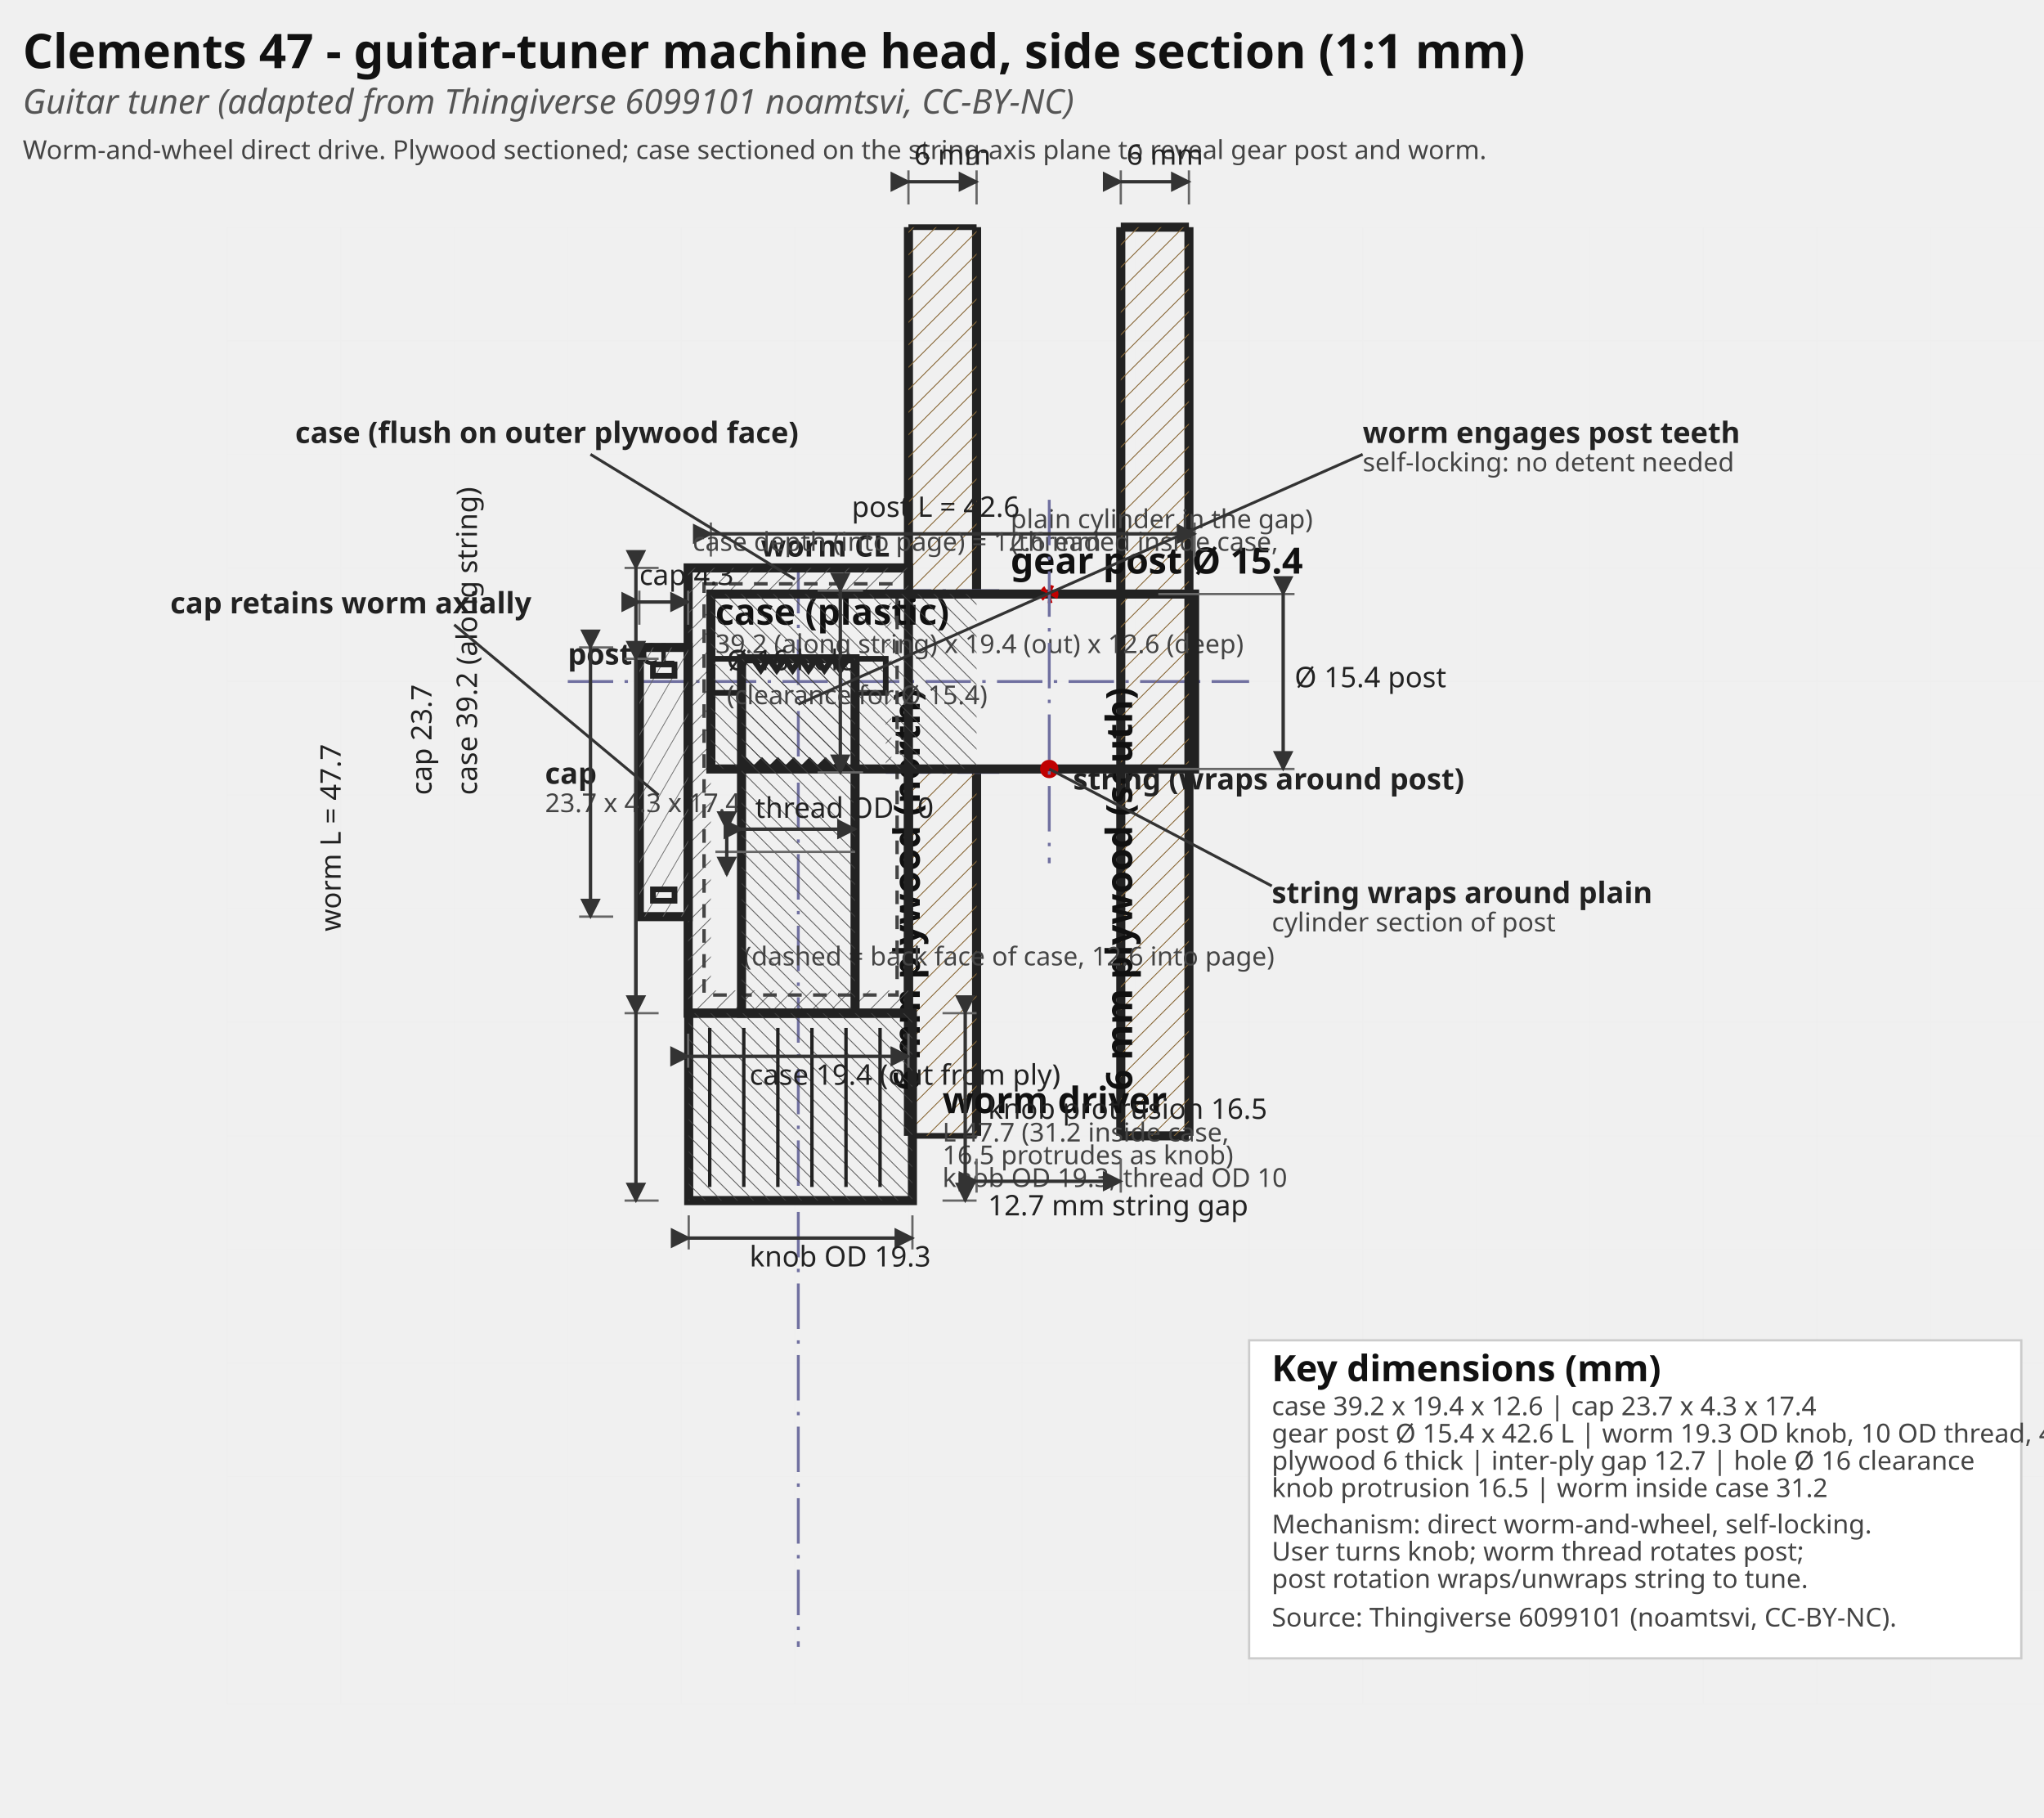
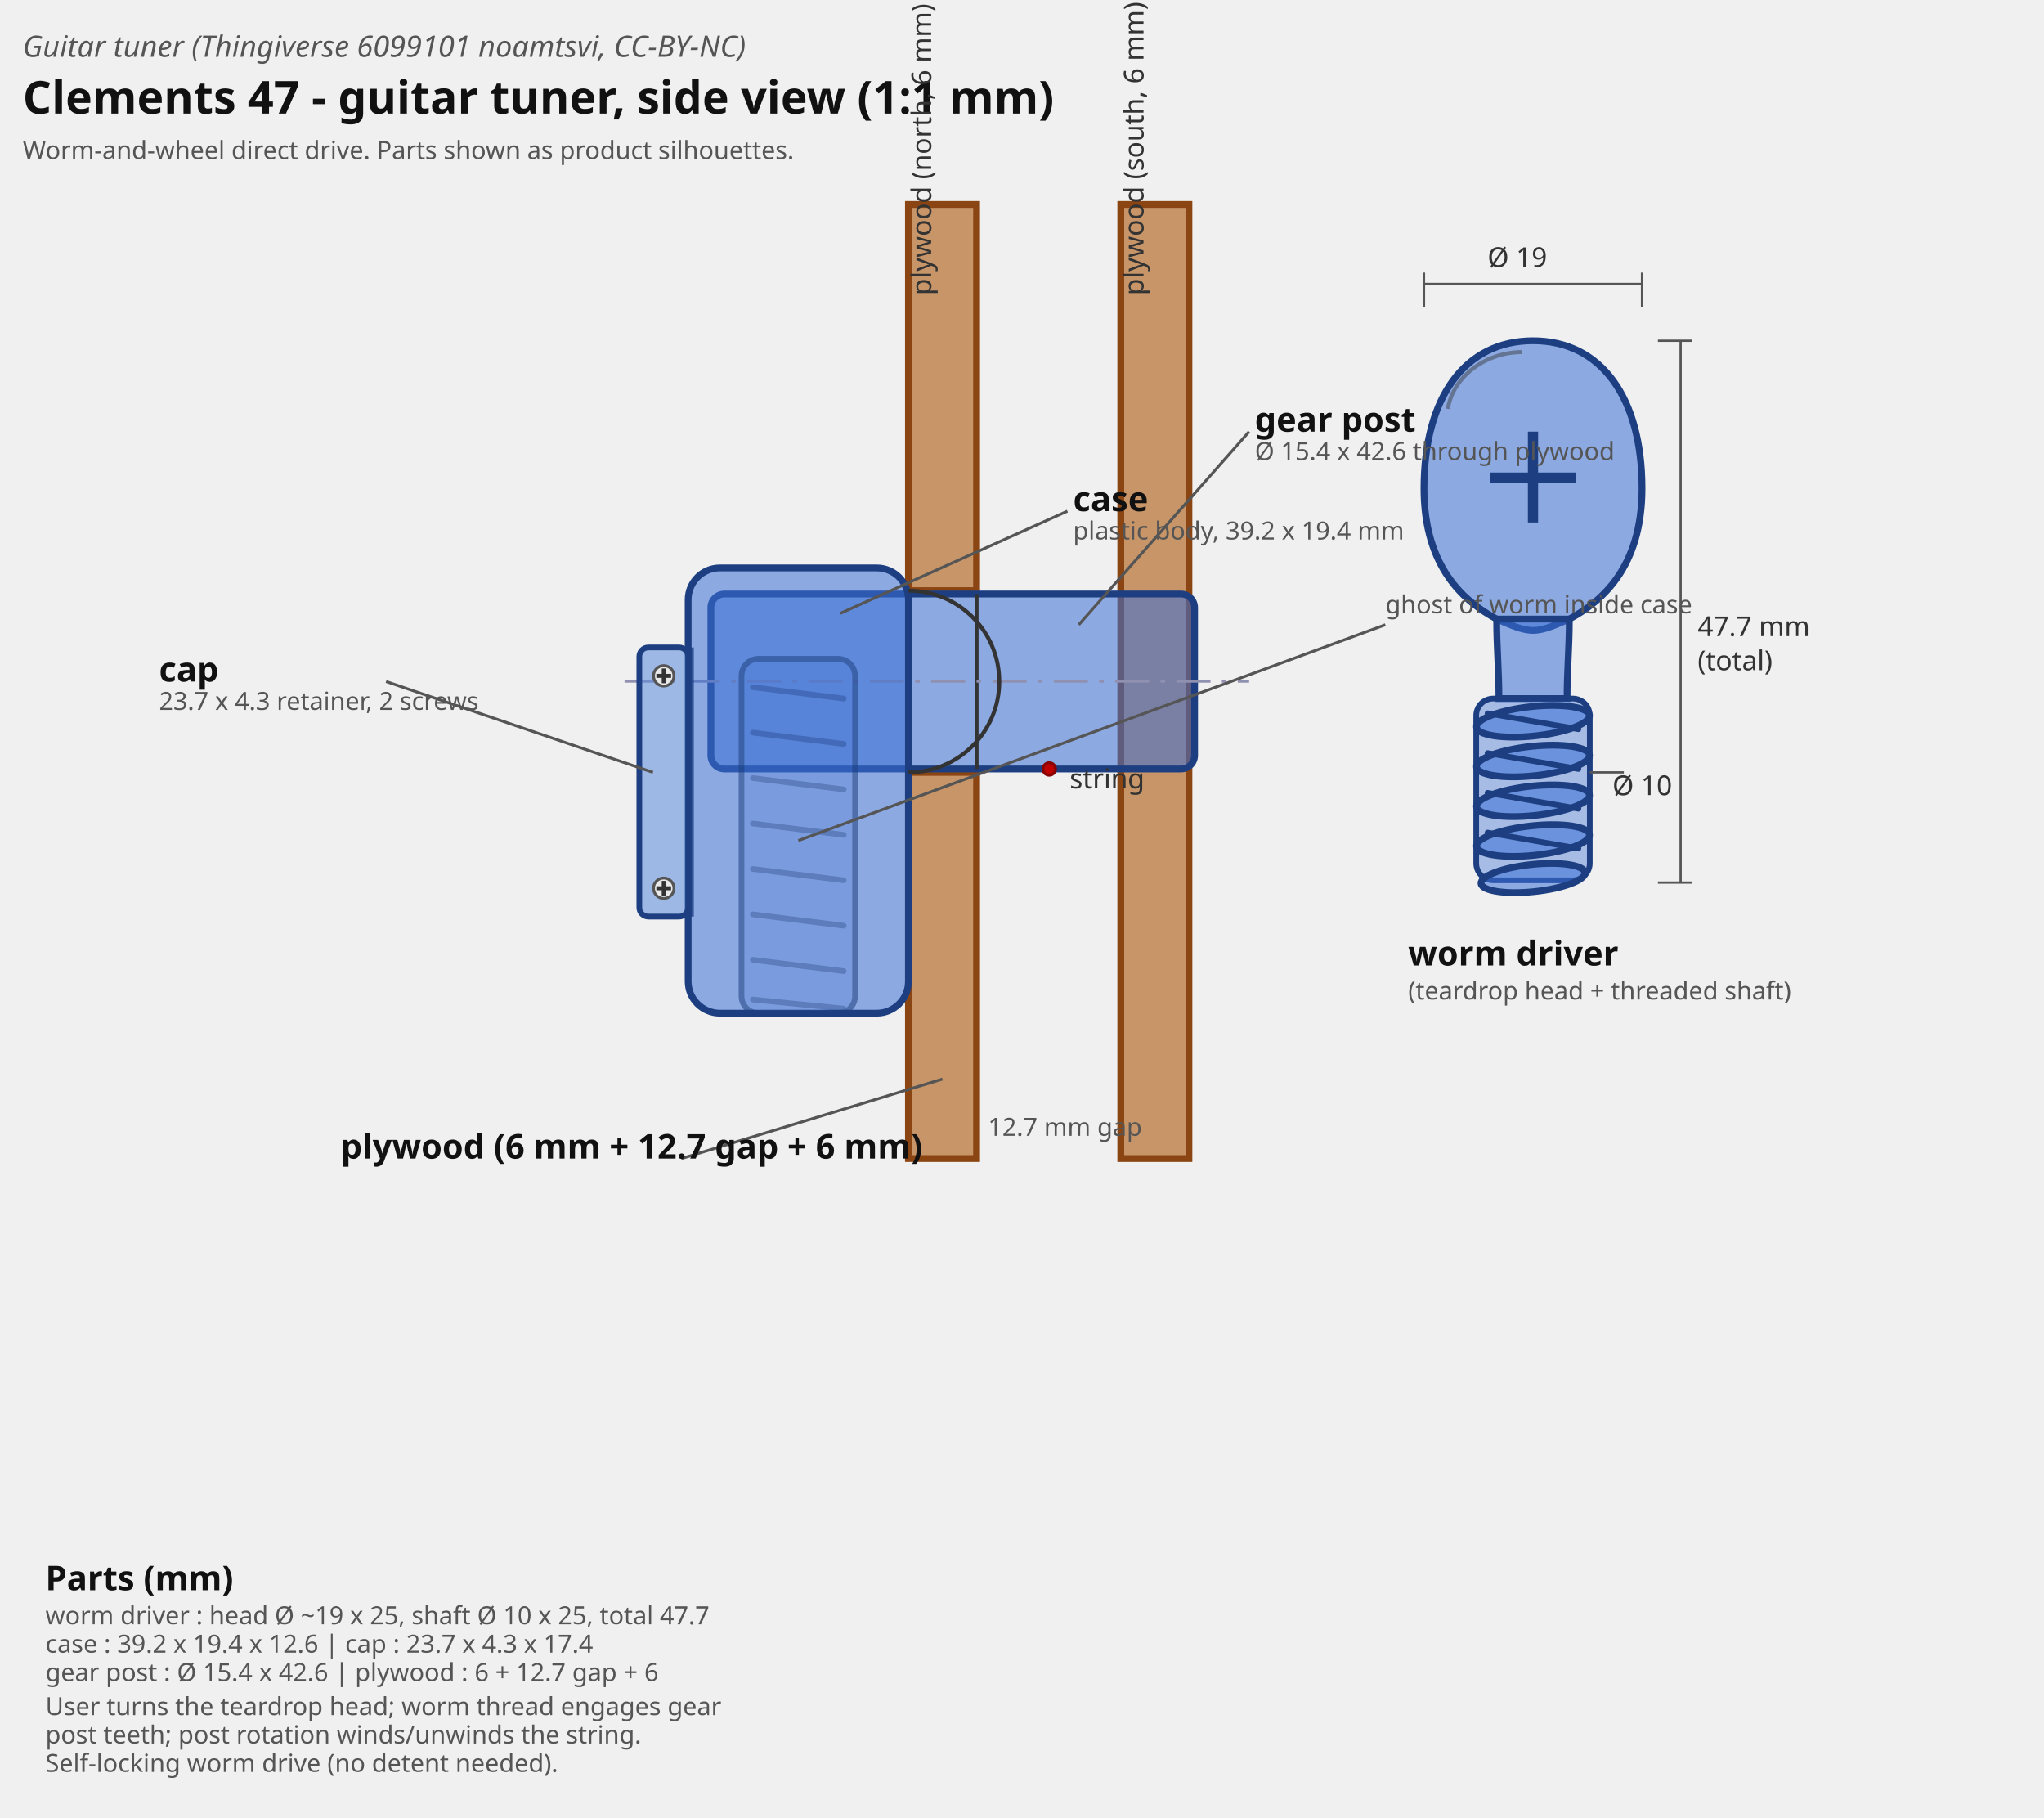
<svg xmlns="http://www.w3.org/2000/svg" width="180mm" height="160mm" viewBox="-80 -60 180 160">
  <defs>
-     <marker id="arr" viewBox="0 0 8 8" refX="7" refY="4" markerWidth="6" markerHeight="6" orient="auto">
-       <path d="M0,0 L8,4 L0,8 z" fill="#333" />
-     </marker>
-     <pattern id="hatchPly" patternUnits="userSpaceOnUse" width="1.4" height="1.4" patternTransform="rotate(45)">
-       <line x1="0" y1="0" x2="0" y2="1.4" stroke="#8a6a3a" stroke-width="0.15" />
-     </pattern>
-     <pattern id="hatchCase" patternUnits="userSpaceOnUse" width="1.2" height="1.2" patternTransform="rotate(45)">
-       <line x1="0" y1="0" x2="0" y2="1.2" stroke="#555" stroke-width="0.12" />
-     </pattern>
-     <pattern id="hatchMetal" patternUnits="userSpaceOnUse" width="1.0" height="1.0" patternTransform="rotate(-45)">
-       <line x1="0" y1="0" x2="0" y2="1.0" stroke="#444" stroke-width="0.12" />
-     </pattern>
-     <pattern id="hatchCap" patternUnits="userSpaceOnUse" width="1.4" height="1.4" patternTransform="rotate(30)">
-       <line x1="0" y1="0" x2="0" y2="1.4" stroke="#666" stroke-width="0.12" />
-     </pattern>
    <style>
-       .grid     { stroke:#eee;   stroke-width:0.08; fill:none; }
-       .axis     { stroke:#bbb;   stroke-width:0.2;  fill:none;
-                   stroke-dasharray:3,1.5,0.5,1.5; }
-       .outline  { stroke:#222;   stroke-width:0.8;  fill:none; }
-       .outline2 { stroke:#222;   stroke-width:0.5;  fill:none; }
-       .hidden   { stroke:#444;   stroke-width:0.3;  fill:none;
-                   stroke-dasharray:1.2,1.0; }
-       .cl       { stroke:#7070a0; stroke-width:0.25; fill:none;
-                   stroke-dasharray:4,1,0.3,1; }
-       .dim      { stroke:#333;   stroke-width:0.3;  fill:none;
-                   marker-start:url(#arr); marker-end:url(#arr); }
-       .dimext   { stroke:#666;   stroke-width:0.2;  fill:none; }
-       .strng    { stroke:#c00000; stroke-width:0.6; fill:none; }
+       .outl     { stroke:#333; stroke-width:0.6;  fill:none; }
+       .outlthin { stroke:#333; stroke-width:0.35; fill:none; }
+       .ply      { fill:#c79568; stroke:#8b4513; stroke-width:0.6; }
+       .tuner    { fill:#3a6fd4; fill-opacity:0.55; stroke:#1d3f82; stroke-width:0.6; }
+       .tuner2   { fill:#3a6fd4; fill-opacity:0.40; stroke:#1d3f82; stroke-width:0.5; }
+       .cap      { fill:#5a8bdc; fill-opacity:0.55; stroke:#1d3f82; stroke-width:0.5; }
+       .thread   { stroke:#1d3f82; stroke-width:0.5; fill:none; stroke-linecap:round; }
+       .cross    { fill:#1d3f82; stroke:none; }
+       .screw    { fill:#eaeaea; stroke:#555; stroke-width:0.25; }
+       .strng    { fill:#c00000; stroke:#8a0000; stroke-width:0.25; }
+       .cl       { stroke:#9090b0; stroke-width:0.2; fill:none;
+                   stroke-dasharray:3,1,0.4,1; }

-       .lbl      { font-family:sans-serif; font-size:3.2px;
-                   fill:#111; font-weight:600; }
-       .lblsm    { font-family:sans-serif; font-size:2.6px;
-                   fill:#222; font-weight:600; }
-       .dimtxt   { font-family:sans-serif; font-size:2.5px;
-                   fill:#222; }
-       .note     { font-family:sans-serif; font-size:2.3px;
-                   fill:#444; }
-       .title    { font-family:sans-serif; font-size:4.2px;
-                   fill:#111; font-weight:700; }
-       .attr     { font-family:sans-serif; font-size:3.0px;
-                   fill:#555; font-style:italic; }
+       .lbl      { font-family:sans-serif; font-size:3.0px; fill:#111;
+                   font-weight:600; }
+       .lblsm    { font-family:sans-serif; font-size:2.4px; fill:#333; }
+       .note     { font-family:sans-serif; font-size:2.2px; fill:#555; }
+       .attr     { font-family:sans-serif; font-size:2.6px; fill:#555;
+                   font-style:italic; }
+       .title    { font-family:sans-serif; font-size:4.0px; fill:#111;
+                   font-weight:700; }
+       .callout  { stroke:#555; stroke-width:0.25; fill:none; }
    </style>
  </defs>
-   <text class="title" x="-78" y="-54">
-     Clements 47 - guitar-tuner machine head, side section (1:1 mm)
-   </text>
-   <text class="attr" x="-78" y="-50">
-     Guitar tuner (adapted from Thingiverse 6099101 noamtsvi, CC-BY-NC)
-   </text>
-   <text class="note" x="-78" y="-46">
-     Worm-and-wheel direct drive.  Plywood sectioned; case sectioned on the string-axis plane to reveal gear post and worm.
-   </text>
-   <g class="grid">
-     <path d="M-60,-40 H100 M-60,-30 H100 M-60,-20 H100 M-60,-10 H100              M-60,0   H100 M-60,10  H100 M-60,20  H100 M-60,30  H100              M-60,40  H100 M-60,50  H100 M-60,60  H100 M-60,70  H100              M-60,80  H100 M-60,90  H100" />
-     <path d="M-60,-40 V90 M-50,-40 V90 M-40,-40 V90 M-30,-40 V90              M-20,-40 V90 M-10,-40 V90 M0,-40 V90   M10,-40 V90              M20,-40 V90 M30,-40 V90 M40,-40 V90  M50,-40 V90              M60,-40 V90 M70,-40 V90 M80,-40 V90 M90,-40 V90              M100,-40 V90" />
+   <text class="attr" x="-78" y="-55">Guitar tuner (Thingiverse 6099101 noamtsvi, CC-BY-NC)</text>
+   <text class="title" x="-78" y="-50">Clements 47 - guitar tuner, side view (1:1 mm)</text>
+   <text class="note" x="-78" y="-46">Worm-and-wheel direct drive. Parts shown as product silhouettes.</text>
+   <path class="ply" d="M 0,-42 L 6,-42 L 6,-8 L 0,-8 Z" />
+   <path class="ply" d="M 0, 8 L 6, 8 L 6, 42 L 0, 42 Z" />
+   <text class="lblsm" x="2" y="-34" transform="rotate(-90 2 -34)">plywood (north, 6 mm)</text>
+   <path class="ply" d="M 18.7,-42 L 24.7,-42 L 24.7,42 L 18.7,42 Z" />
+   <text class="lblsm" x="20.7" y="-34" transform="rotate(-90 20.7 -34)">plywood (south, 6 mm)</text>
+   <text class="note" x="7" y="40">12.7 mm gap</text>
+   <rect class="tuner" x="-17.4" y="-7.7" width="42.6" height="15.4" rx="1.2" ry="1.2" />
+   <line class="outlthin" x1="0" y1="-7.7" x2="0" y2="7.7" />
+   <line class="outlthin" x1="6" y1="-7.7" x2="6" y2="7.7" />
+   <line class="cl" x1="-25" y1="0" x2="30" y2="0" />
+   <circle class="strng" cx="12.4" cy="7.7" r="0.55" />
+   <text class="lblsm" x="14.2" y="9.4">string</text>
+   <rect class="tuner" x="-19.4" y="-10" width="19.4" height="39.2" rx="2.8" ry="2.8" />
+   <rect x="-19.4" y="-3" width="0.5" height="23.7" fill="#1d3f82" fill-opacity="0.8" stroke="none" />
+   <path class="outlthin" d="M 0,-8 A 2 2 0 0 1 0,8" />
+   <rect class="cap" x="-23.7" y="-3" width="4.3" height="23.7" rx="0.8" ry="0.8" />
+   <circle class="screw" cx="-21.55" cy="-0.5" r="0.9" />
+   <circle class="screw" cx="-21.55" cy="18.2" r="0.9" />
+   <path class="outlthin" d="M -22.2,-0.5 L -20.9,-0.5 M -21.55,-1.15 L -21.55,0.15" />
+   <path class="outlthin" d="M -22.2,18.2 L -20.9,18.2 M -21.55,17.55 L -21.55,18.85" />
+   <g transform="translate(55, -30)">
+     <path class="tuner" d="M 0,0              C -6,0 -9.6,5 -9.6,13              C -9.6,20 -6,23 -3.2,24.5              C -2,25 -1,25.5 0,25.5              C  1,25.5  2,25  3.2,24.5              C  6,23  9.6,20  9.6,13              C  9.6,5  6,0 0,0 Z" />
+     <rect class="cross" x="-3.8" y="11.6" width="7.6" height="0.9" />
+     <rect class="cross" x="-0.45" y="8" width="0.9" height="8" />
+     <path class="outlthin" stroke-opacity="0.45" d="M -7.5,6 C -7,3 -4,1 -1,1" />
+     <path class="tuner" d="M -3.2,24.5              C -3.2,27 -3,29 -3,31.5              L 3,31.5              C 3,29 3.2,27 3.2,24.5 Z" />
+     <rect class="tuner2" x="-5" y="31.5" width="10" height="16" rx="1.5" ry="1.5" />
+     <g>
+       <ellipse cx="0" cy="33.5" rx="5.0" ry="1.3" class="tuner" transform="rotate(-6 0 33.5)" />
+       <ellipse cx="0" cy="37.0" rx="5.0" ry="1.3" class="tuner" transform="rotate(-6 0 37.0)" />
+       <ellipse cx="0" cy="40.5" rx="5.0" ry="1.3" class="tuner" transform="rotate(-6 0 40.5)" />
+       <ellipse cx="0" cy="44.0" rx="5.0" ry="1.3" class="tuner" transform="rotate(-6 0 44.0)" />
+       <ellipse cx="0" cy="47.3" rx="4.6" ry="1.2" class="tuner" transform="rotate(-6 0 47.3)" />
+     </g>
+     <g class="thread">
+       <line x1="-4" y1="32.8" x2="4" y2="34.2" />
+       <line x1="-4" y1="36.3" x2="4" y2="37.7" />
+       <line x1="-4" y1="39.8" x2="4" y2="41.2" />
+       <line x1="-4" y1="43.3" x2="4" y2="44.7" />
+     </g>
+     <line x1="11" y1="0" x2="14" y2="0" stroke="#555" stroke-width="0.2" />
+     <line x1="11" y1="47.7" x2="14" y2="47.7" stroke="#555" stroke-width="0.2" />
+     <line x1="13" y1="0" x2="13" y2="47.7" stroke="#555" stroke-width="0.2" />
+     <text class="lblsm" x="14.5" y="26">47.7 mm</text>
+     <text class="lblsm" x="14.5" y="29">(total)</text>
+     <line x1="-9.6" y1="-3" x2="-9.6" y2="-6" stroke="#555" stroke-width="0.2" />
+     <line x1=" 9.6" y1="-3" x2=" 9.6" y2="-6" stroke="#555" stroke-width="0.2" />
+     <line x1="-9.6" y1="-5" x2=" 9.6" y2="-5" stroke="#555" stroke-width="0.2" />
+     <text class="lblsm" x="-4" y="-6.5">Ø 19</text>
+     <line x1="5" y1="38" x2="8" y2="38" stroke="#555" stroke-width="0.2" />
+     <line x1="-5" y1="38" x2="8" y2="38" stroke="#555" stroke-width="0.2" stroke-opacity="0" />
+     <text class="lblsm" x="7" y="40">Ø 10</text>
+     <text class="lbl" x="-11" y="55">worm driver</text>
+     <text class="note" x="-11" y="58">(teardrop head + threaded shaft)</text>
  </g>
-   <line class="cl" x1="-30" y1="0" x2="30" y2="0" />
-   <text class="lblsm" x="-30" y="-1.5">post CL</text>
-   <line class="cl" x1="-9.7" y1="-10" x2="-9.7" y2="85" />
-   <text class="lblsm" x="-13" y="-11">worm CL</text>
-   <path class="outline" d="M 0,-40 L 0,-8            M 0, 8 L 0, 40            M 6,-40 L 6,-8            M 6, 8 L 6, 40" />
-   <path class="outline2" d="M 0,-40 L 6,-40            M 0, 40 L 6, 40" />
-   <path fill="url(#hatchPly)" stroke="none" d="M 0,-40 L 6,-40 L 6,-8 L 0,-8 Z            M 0, 8 L 6, 8 L 6, 40 L 0, 40 Z" />
-   <line class="cl" x1="-2" y1="-8" x2="8" y2="-8" />
-   <line class="cl" x1="-2" y1=" 8" x2="8" y2=" 8" />
-   <text class="lbl" x="1" y="36" transform="rotate(-90 1 36)">6 mm plywood (north)</text>
-   <path class="outline" d="M 18.7,-40 L 18.7,40            M 24.7,-40 L 24.7,40            M 18.7,-40 L 24.7,-40            M 18.7, 40 L 24.7, 40" />
-   <path fill="url(#hatchPly)" stroke="none" d="M 18.7,-40 L 24.7,-40 L 24.7,40 L 18.7,40 Z" />
-   <text class="lbl" x="19.7" y="36" transform="rotate(-90 19.7 36)">6 mm plywood (south)</text>
-   <path class="outline" d="M -19.4,-10 L 0,-10 L 0,29.2 L -19.4,29.2 Z" />
-   <path fill="url(#hatchCase)" stroke="none" d="M -19.4,-10 L 0,-10 L 0,-8 L -19.4,-8 Z" />
-   <path fill="url(#hatchCase)" stroke="none" d="M -19.4,27.2 L -19.4,29.2 L 0,29.2 L 0,27.2 Z" />
-   <path fill="url(#hatchCase)" stroke="none" d="M -19.4,-8 L -17.4,-8 L -17.4,27.2 L -19.4,27.2 Z" />
-   <path fill="url(#hatchCase)" stroke="none" d="M -2,-8 L 0,-8 L 0,-7.7 L -2,-7.7 Z            M -2, 7.7 L 0, 7.7 L 0, 8 L -2, 8 Z            M -2,-7.7 L -1.5,-7.7 L -1.5,7.7 L -2,7.7 Z            M  0,-7.7 L  0, 7.7" />
-   <path fill="url(#hatchCase)" stroke="none" d="M -2,-8 L 0,-8 L 0,-7.7 L -2,-7.7 Z            M -2, 7.7 L 0, 7.7 L 0, 8 L -2, 8 Z" />
-   <text class="lbl" x="-17" y="-5">case (plastic)</text>
-   <text class="note" x="-17" y="-2.5">39.2 (along string) x 19.4 (out) x 12.6 (deep)</text>
-   <path class="hidden" d="M -18.0,-8.6 L -1.0,-8.6 L -1.0,27.6 L -18.0,27.6 Z" />
-   <text class="note" x="-14.5" y="25">(dashed = back face of case, 12.6 into page)</text>
-   <path class="outline" d="M -23.7,-3 L -19.4,-3 L -19.4,20.7 L -23.7,20.7 Z" />
-   <path fill="url(#hatchCap)" stroke="none" d="M -23.7,-3 L -19.4,-3 L -19.4,20.7 L -23.7,20.7 Z" />
-   <path class="outline2" d="M -22.5,-1.5 L -20.6,-1.5 L -20.6,-0.5 L -22.5,-0.5 Z            M -22.5,18.3 L -20.6,18.3 L -20.6,19.3 L -22.5,19.3 Z" />
-   <text class="lblsm" x="-32" y="9">cap</text>
-   <text class="note" x="-32" y="11.5">23.7 x 4.3 x 17.4</text>
-   <path class="outline" d="M -17.4,-7.7 L 25.2,-7.7 L 25.2,7.7 L -17.4,7.7 Z" />
-   <path fill="url(#hatchMetal)" stroke="none" d="M -17.4,-7.7 L 0,-7.7 L 0,7.7 L -17.4,7.7 Z            M 0,-7.7 L 6,-7.7 L 6,7.7 L 0,7.7 Z" />
-   <path class="outline2" d="M -15,7.7 L -14.3,7.0 L -13.6,7.7 L -12.9,7.0 L -12.2,7.7            L -11.5,7.0 L -10.8,7.7 L -10.1,7.0 L -9.4,7.7 L -8.7,7.0            L -8.0,7.7 L -7.3,7.0 L -6.6,7.7 L -5.9,7.0 L -5.2,7.7" />
-   <text class="lbl" x="9" y="-9.5">gear post Ø 15.4</text>
-   <text class="note" x="9" y="-11.5">(threaded inside case,</text>
-   <text class="note" x="9" y="-13.5"> plain cylinder in the gap)</text>
-   <path class="outline" d="M -14.7,-2 L -4.7,-2 L -4.7,29.2 L -14.7,29.2 Z" />
-   <path fill="url(#hatchMetal)" stroke="none" d="M -14.7,-2 L -4.7,-2 L -4.7,29.2 L -14.7,29.2 Z" />
-   <path class="outline2" d="M -13.7,-2 L -13,-1 L -12.3,-2 L -11.6,-1 L -10.9,-2            L -10.2,-1 L -9.5,-2 L -8.8,-1 L -8.1,-2 L -7.4,-1            L -6.7,-2 L -6,-1 L -5.3,-2" />
-   <path class="outline2" d="M -14.7,-2 L -17.4,-2 L -17.4,1 L -14.7,1            M -4.7,-2 L -2,-2 L -2,1 L -4.7,1" />
-   <path class="outline" d="M -19.35,29.2 L 0.35,29.2 L 0.35,45.7 L -19.35,45.7 Z" />
-   <path fill="url(#hatchMetal)" stroke="none" d="M -19.35,29.2 L 0.35,29.2 L 0.35,45.7 L -19.35,45.7 Z" />
-   <g stroke="#222" stroke-width="0.3" fill="none">
-     <line x1="-17.5" y1="30.5" x2="-17.5" y2="44.5" />
-     <line x1="-14.5" y1="30.5" x2="-14.5" y2="44.5" />
-     <line x1="-11.5" y1="30.5" x2="-11.5" y2="44.5" />
-     <line x1=" -8.5" y1="30.5" x2=" -8.5" y2="44.5" />
-     <line x1=" -5.5" y1="30.5" x2=" -5.5" y2="44.5" />
-     <line x1=" -2.5" y1="30.5" x2=" -2.5" y2="44.5" />
+   <g opacity="0.55">
+     <rect x="-14.7" y="-2" width="10" height="31.2" rx="1.5" ry="1.5" class="tuner2" />
+     <g class="thread" stroke-opacity="0.7">
+       <line x1="-13.7" y1="0.5" x2="-5.7" y2="1.5" />
+       <line x1="-13.7" y1="4.5" x2="-5.7" y2="5.5" />
+       <line x1="-13.7" y1="8.5" x2="-5.7" y2="9.5" />
+       <line x1="-13.7" y1="12.5" x2="-5.7" y2="13.5" />
+       <line x1="-13.7" y1="16.5" x2="-5.7" y2="17.5" />
+       <line x1="-13.7" y1="20.5" x2="-5.7" y2="21.5" />
+       <line x1="-13.7" y1="24.5" x2="-5.7" y2="25.5" />
+       <line x1="-13.7" y1="28.0" x2="-5.7" y2="28.8" />
+     </g>
  </g>
-   <text class="lbl" x="3" y="38">worm driver</text>
-   <text class="note" x="3" y="40.5">L 47.7 (31.2 inside case,</text>
-   <text class="note" x="3" y="42.5">16.5 protrudes as knob)</text>
-   <text class="note" x="3" y="44.5">knob OD 19.3, thread OD 10</text>
-   <circle cx="12.4" cy="7.7" r="0.51" class="strng" fill="#c00000" />
-   <circle cx="12.4" cy="7.7" r="0.51" fill="#c00000" stroke="none" />
-   <text class="lblsm" x="14.5" y="9.5">string (wraps around post)</text>
-   <circle cx="12.4" cy="-7.7" r="0.51" class="strng" fill="none" stroke="#c00000" stroke-dasharray="0.3,0.3" />
-   <line class="cl" x1="12.4" y1="-16" x2="12.4" y2="16" />
-   <line class="dimext" x1="22" y1="-7.7" x2="34" y2="-7.7" />
-   <line class="dimext" x1="22" y1=" 7.7" x2="34" y2=" 7.7" />
-   <line class="dim" x1="33" y1="-7.7" x2="33" y2="7.7" />
-   <text class="dimtxt" x="34" y="0.5">Ø 15.4 post</text>
-   <line class="dimext" x1="-17.4" y1="-14" x2="-17.4" y2="-11" />
-   <line class="dimext" x1="25.2" y1="-14" x2="25.2" y2="-11" />
-   <line class="dim" x1="-17.4" y1="-13" x2="25.2" y2="-13" />
-   <text class="dimtxt" x="-5" y="-14.5">post L = 42.6</text>
-   <line class="dimext" x1="-19.4" y1="31" x2="-19.4" y2="34" />
-   <line class="dimext" x1="0" y1="31" x2="0" y2="34" />
-   <line class="dim" x1="-19.4" y1="33" x2="0" y2="33" />
-   <text class="dimtxt" x="-14" y="35.5">case 19.4 (out from ply)</text>
-   <line class="dimext" x1="-22" y1="-10" x2="-25" y2="-10" />
-   <line class="dimext" x1="-22" y1="29.2" x2="-25" y2="29.2" />
-   <line class="dim" x1="-24" y1="-10" x2="-24" y2="29.2" />
-   <text class="dimtxt" x="-38" y="10" transform="rotate(-90 -38 10)">case 39.2 (along string)</text>
-   <text class="note" x="-19" y="-11.5">case depth (into page) = 12.6 mm</text>
-   <line class="dimext" x1="-23.7" y1="-5" x2="-23.7" y2="-8" />
-   <line class="dimext" x1="-19.4" y1="-5" x2="-19.4" y2="-8" />
-   <line class="dim" x1="-23.7" y1="-7" x2="-19.4" y2="-7" />
-   <text class="dimtxt" x="-23.7" y="-8.5">cap 4.3</text>
-   <line class="dimext" x1="-26" y1="-3" x2="-29" y2="-3" />
-   <line class="dimext" x1="-26" y1="20.7" x2="-29" y2="20.7" />
-   <line class="dim" x1="-28" y1="-3" x2="-28" y2="20.7" />
-   <text class="dimtxt" x="-42" y="10" transform="rotate(-90 -42 10)">cap 23.7</text>
-   <line class="dimext" x1="0" y1="-42" x2="0" y2="-45" />
-   <line class="dimext" x1="6" y1="-42" x2="6" y2="-45" />
-   <line class="dim" x1="0" y1="-44" x2="6" y2="-44" />
-   <text class="dimtxt" x="0.5" y="-45.5">6 mm</text>
-   <line class="dimext" x1="18.7" y1="-42" x2="18.7" y2="-45" />
-   <line class="dimext" x1="24.7" y1="-42" x2="24.7" y2="-45" />
-   <line class="dim" x1="18.7" y1="-44" x2="24.7" y2="-44" />
-   <text class="dimtxt" x="19.2" y="-45.5">6 mm</text>
-   <line class="dimext" x1="6" y1="42" x2="6" y2="45" />
-   <line class="dimext" x1="18.7" y1="42" x2="18.7" y2="45" />
-   <line class="dim" x1="6" y1="44" x2="18.7" y2="44" />
-   <text class="dimtxt" x="7" y="47">12.7 mm string gap</text>
-   <line class="dimext" x1="-4" y1="-8" x2="-8" y2="-8" />
-   <line class="dimext" x1="-4" y1=" 8" x2="-8" y2=" 8" />
-   <line class="dim" x1="-6" y1="-8" x2="-6" y2="8" />
-   <text class="dimtxt" x="-16" y="-1">Ø 16 hole</text>
-   <text class="note" x="-16" y="2">(clearance for Ø 15.4)</text>
-   <line class="dimext" x1="3" y1="29.2" x2="6" y2="29.2" />
-   <line class="dimext" x1="3" y1="45.7" x2="6" y2="45.7" />
-   <line class="dim" x1="5" y1="29.2" x2="5" y2="45.7" />
-   <text class="dimtxt" x="7" y="38.5">knob protrusion 16.5</text>
-   <line class="dimext" x1="-22" y1="-2" x2="-25" y2="-2" />
-   <line class="dimext" x1="-22" y1="45.7" x2="-25" y2="45.7" />
-   <line class="dim" x1="-24" y1="-2" x2="-24" y2="45.7" />
-   <text class="dimtxt" x="-50" y="22" transform="rotate(-90 -50 22)">worm L = 47.7</text>
-   <line class="dimext" x1="-19.35" y1="47" x2="-19.35" y2="50" />
-   <line class="dimext" x1="0.35" y1="47" x2="0.35" y2="50" />
-   <line class="dim" x1="-19.35" y1="49" x2="0.35" y2="49" />
-   <text class="dimtxt" x="-14" y="51.5">knob OD 19.3</text>
-   <line class="dimext" x1="-14.7" y1="15" x2="-17" y2="15" />
-   <line class="dimext" x1="-4.7" y1="15" x2="-17" y2="15" />
-   <line class="dim" x1="-16" y1="13" x2="-16" y2="17" />
-   <line class="dim" x1="-14.7" y1="13" x2="-4.7" y2="13" />
-   <text class="dimtxt" x="-13.5" y="12">thread OD 10</text>
  <g>
-     <line x1="-10" y1="-9" x2="-28" y2="-20" stroke="#333" stroke-width="0.25" />
-     <text class="lblsm" x="-54" y="-21">case (flush on outer plywood face)</text>
-     <line x1="-22" y1="10" x2="-40" y2="-5" stroke="#333" stroke-width="0.25" />
-     <text class="lblsm" x="-65" y="-6">cap retains worm axially</text>
-     <line x1="12.4" y1="7.7" x2="32" y2="18" stroke="#333" stroke-width="0.25" />
-     <text class="lblsm" x="32" y="19.5">string wraps around plain</text>
-     <text class="note" x="32" y="22">cylinder section of post</text>
-     <line x1="-9.7" y1="2" x2="40" y2="-20" stroke="#333" stroke-width="0.25" />
-     <text class="lblsm" x="40" y="-21">worm engages post teeth</text>
-     <text class="note" x="40" y="-18.5">self-locking: no detent needed</text>
+     <line class="callout" x1="-6" y1="-6" x2="14" y2="-15" />
+     <text class="lbl" x="14.5" y="-15">case</text>
+     <text class="note" x="14.5" y="-12.5">plastic body, 39.2 x 19.4 mm</text>
+     <line class="callout" x1="-22.5" y1="8" x2="-46" y2="0" />
+     <text class="lbl" x="-66" y="0">cap</text>
+     <text class="note" x="-66" y="2.5">23.7 x 4.3 retainer, 2 screws</text>
+     <line class="callout" x1="15" y1="-5" x2="30" y2="-22" />
+     <text class="lbl" x="30.5" y="-22">gear post</text>
+     <text class="note" x="30.5" y="-19.5">Ø 15.4 x 42.6 through plywood</text>
+     <line class="callout" x1="3" y1="35" x2="-20" y2="42" />
+     <text class="lbl" x="-50" y="42">plywood (6 mm + 12.7 gap + 6 mm)</text>
+     <line class="callout" x1="-9.7" y1="14" x2="42" y2="-5" />
+     <text class="note" x="42" y="-6">ghost of worm inside case</text>
  </g>
-   <g transform="translate(30, 58)">
-     <rect x="0" y="0" width="68" height="28" fill="#fff" stroke="#ccc" stroke-width="0.2" />
-     <text class="lbl" x="2" y="3.6">Key dimensions (mm)</text>
-     <text class="note" x="2" y="6.6">case 39.2 x 19.4 x 12.6 | cap 23.7 x 4.3 x 17.4</text>
-     <text class="note" x="2" y="9">gear post Ø 15.4 x 42.6 L | worm 19.3 OD knob, 10 OD thread, 47.7 L</text>
-     <text class="note" x="2" y="11.4">plywood 6 thick | inter-ply gap 12.7 | hole Ø 16 clearance</text>
-     <text class="note" x="2" y="13.8">knob protrusion 16.5 | worm inside case 31.2</text>
-     <text class="note" x="2" y="17">Mechanism: direct worm-and-wheel, self-locking.</text>
-     <text class="note" x="2" y="19.4">User turns knob; worm thread rotates post;</text>
-     <text class="note" x="2" y="21.8">post rotation wraps/unwraps string to tune.</text>
-     <text class="note" x="2" y="25.2">Source: Thingiverse 6099101 (noamtsvi, CC-BY-NC).</text>
+   <g transform="translate(-76, 80)">
+     <text class="lbl" x="0" y="0">Parts (mm)</text>
+     <text class="note" x="0" y="3">worm driver : head Ø ~19 x 25, shaft Ø 10 x 25, total 47.7</text>
+     <text class="note" x="0" y="5.5">case : 39.2 x 19.4 x 12.6 | cap : 23.7 x 4.3 x 17.4</text>
+     <text class="note" x="0" y="8">gear post : Ø 15.4 x 42.6 | plywood : 6 + 12.7 gap + 6</text>
+     <text class="note" x="0" y="11">User turns the teardrop head; worm thread engages gear</text>
+     <text class="note" x="0" y="13.5">post teeth; post rotation winds/unwinds the string.</text>
+     <text class="note" x="0" y="16">Self-locking worm drive (no detent needed).</text>
  </g>
</svg>
